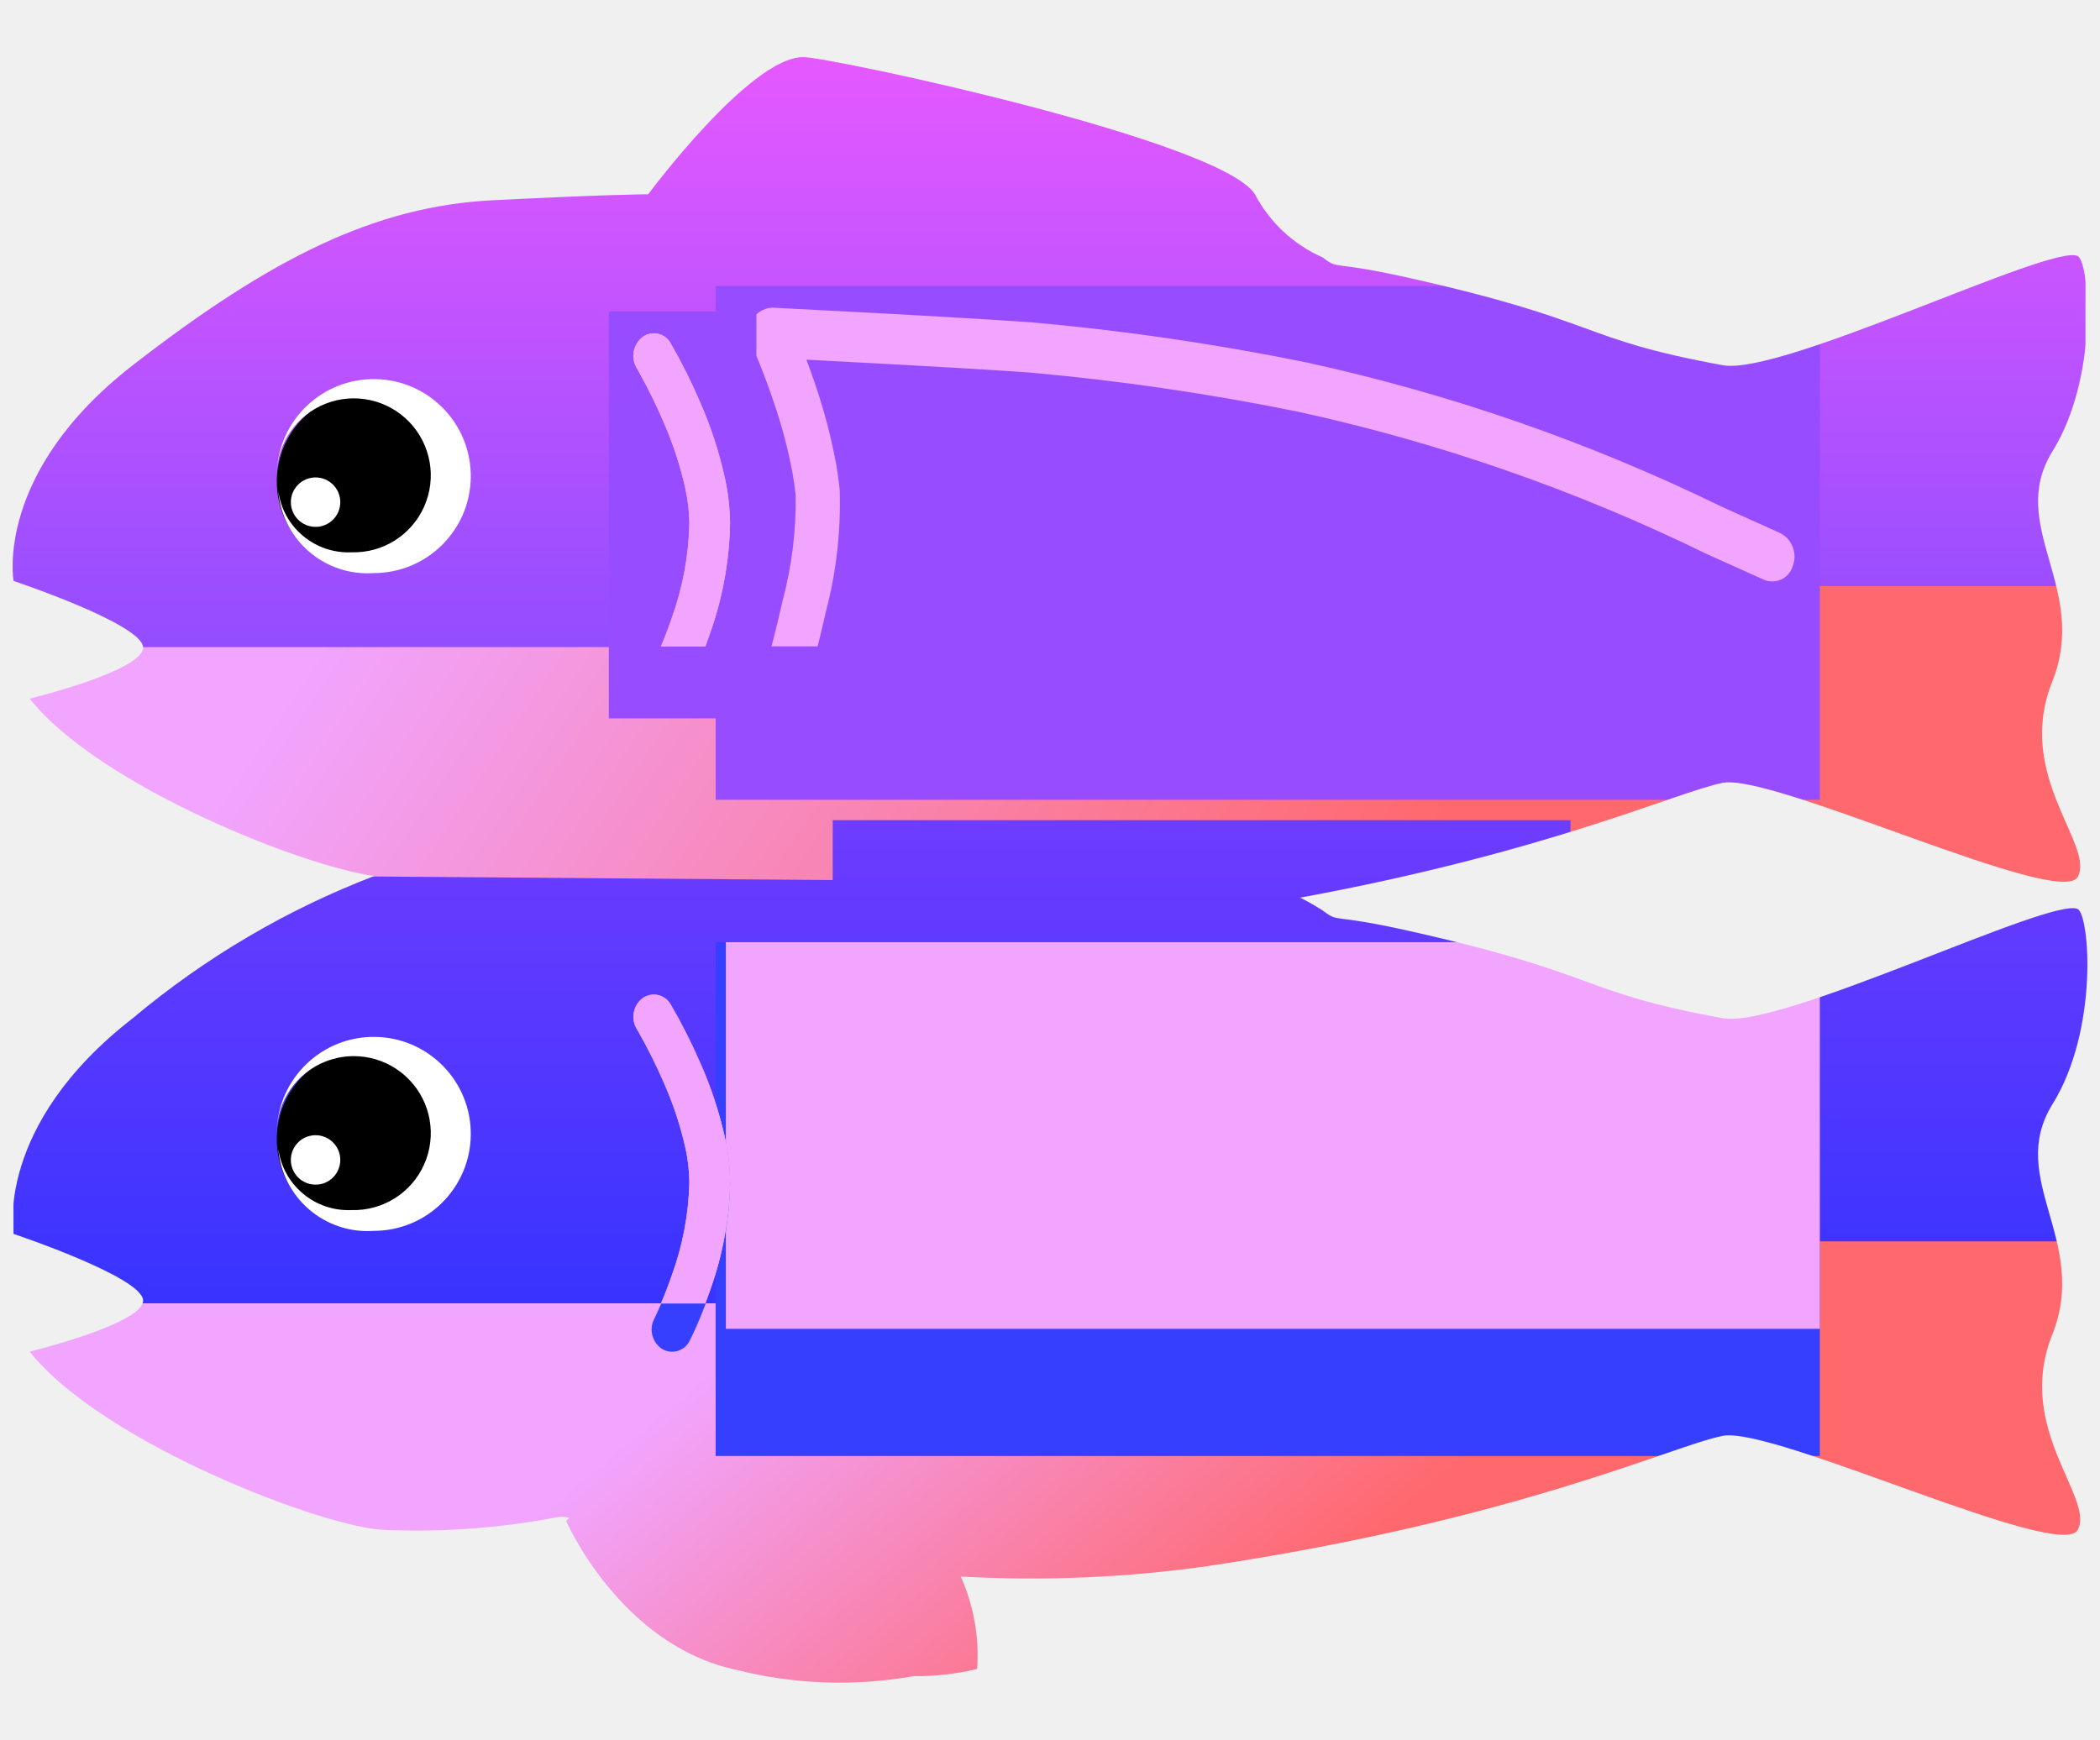
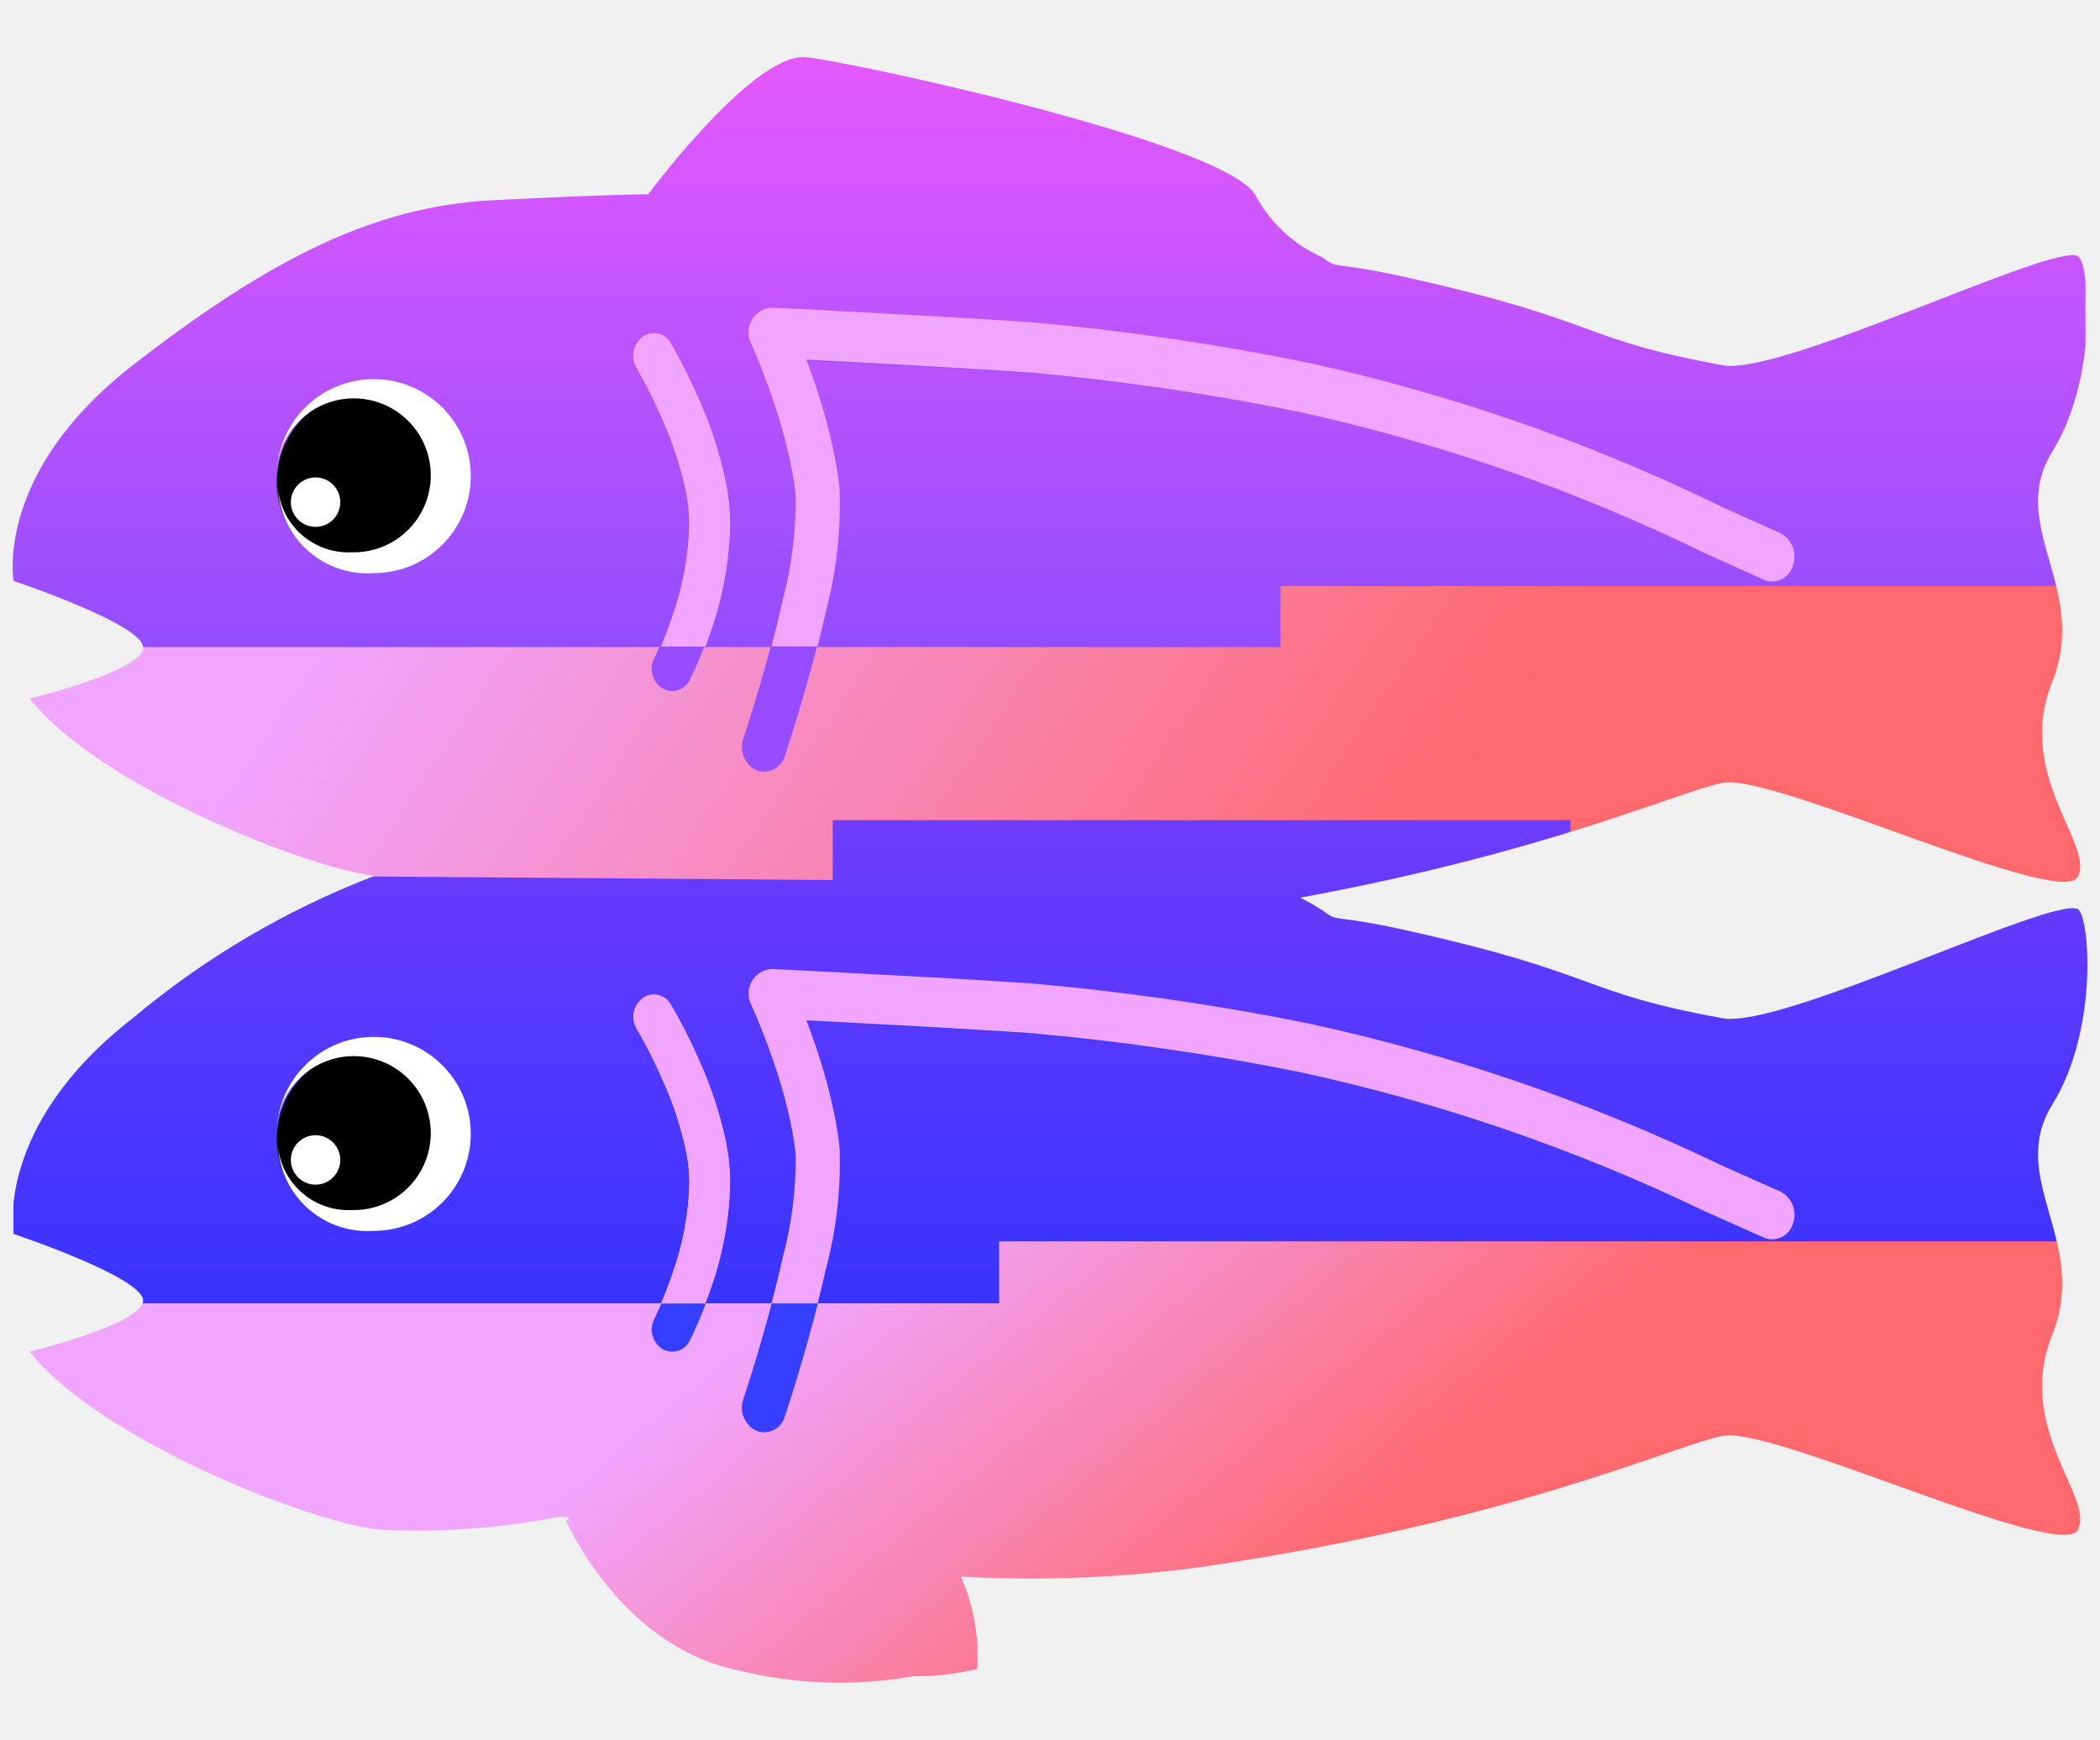
<svg xmlns="http://www.w3.org/2000/svg" xmlns:xlink="http://www.w3.org/1999/xlink" id="Layer_1" data-name="Layer 1" viewBox="0 0 70 58">
  <defs>
+     <style>.cls-1,.cls-2{fill:none;}.cls-1{clip-rule:evenodd;}.cls-3{fill:#f1a5ff;}.cls-4{clip-path:url(#clip-path);}.cls-5{isolation:isolate;}.cls-6{fill:url(#New_Gradient_Swatch_1);}.cls-7{fill:url(#New_Gradient_Swatch_2);}.cls-21,.cls-8{fill-rule:evenodd;}.cls-8{fill:url(#linear-gradient);}.cls-9{clip-path:url(#clip-path-2);}.cls-10{clip-path:url(#clip-path-3);}.cls-11{fill:#974dff;}.cls-12{clip-path:url(#clip-path-4);}.cls-13{clip-path:url(#clip-path-5);}.cls-14{clip-path:url(#clip-path-6);}.cls-15{clip-path:url(#clip-path-8);}.cls-16{fill:url(#New_Gradient_Swatch_2-2);}.cls-17{clip-path:url(#clip-path-9);}.cls-18{fill:#373fff;}.cls-19{clip-path:url(#clip-path-11);}.cls-20{clip-path:url(#clip-path-13);}.cls-21,.cls-22{fill:#fff;}</style>
    <clipPath id="clip-path">
-       <path d="M32.027 52.567a6.467 6.467 0 01.545 3.08 8.518 8.518 0 01-2.122.24 14.078 14.078 0 01-5.902-.209c-3.882-.823-5.677-4.966-5.677-4.966s.038-.037.112-.1a.883.883 0 00-.37-.033 24.798 24.798 0 01-5.723.433c-1.91 0-9.465-2.869-11.9-5.945 0 0 3.78-.923 3.78-1.703S.452 41.142.452 41.142s-.654-3.599 3.974-7.192a28.282 28.282 0 018.05-4.742c-2.404-.321-9.2-3.026-11.486-5.913 0 0 3.78-.923 3.78-1.703S.452 19.37.452 19.37s-.654-3.599 3.974-7.193 8.092-5.3 11.984-5.499 5.197-.2 5.197-.2 3.388-4.574 5.168-4.574c.89 0 13.927 2.77 15.056 4.574a4.676 4.676 0 002.256 2.105c.577.433.214.087 2.829.671 6.541 1.462 5.65 2.035 10.51 2.923 1.966.36 10.98-4.07 11.831-3.64.396.2.707 4.01-.84 6.509s1.241 4.561-.012 7.69 1.435 5.445.852 6.504-10.155-3.465-11.832-3.138c-1.5.292-5.762 2.296-14.086 3.828a8.158 8.158 0 01.748.426c.577.432.213.087 2.829.671 6.541 1.462 5.649 2.035 10.51 2.923 1.966.36 10.98-4.07 11.831-3.64.396.2.707 4.01-.841 6.508s1.242 4.562-.01 7.69 1.434 5.446.85 6.505-10.154-3.466-11.83-3.138-6.8 2.79-17.185 4.345a42.08 42.08 0 01-8.214.347z" clip-rule="evenodd" fill="none" />
+       <path class="cls-1" d="M32.027,52.567a6.467,6.467,0,0,1,.545,3.081,8.518,8.518,0,0,1-2.123.24,14.078,14.078,0,0,1-5.902-.209c-3.882-.823-5.676-4.966-5.676-4.966s.037-.037.112-.101a.883.883,0,0,0-.37-.032,24.798,24.798,0,0,1-5.723.433c-1.909,0-9.465-2.869-11.9-5.945,0,0,3.78-.923,3.78-1.704S.452,41.142.452,41.142s-.654-3.599,3.974-7.193a28.282,28.282,0,0,1,8.05-4.742C10.072,28.887,3.275,26.182.99,23.295c0,0,3.78-.923,3.78-1.704S.452,19.37.452,19.37s-.654-3.599,3.974-7.193,8.091-5.3,11.984-5.499,5.197-.2,5.197-.2S24.995,1.904,26.775,1.904c.89,0,13.927,2.771,15.056,4.575a4.676,4.676,0,0,0,2.256,2.105c.577.432.213.087,2.829.671,6.542,1.462,5.649,2.035,10.509,2.923,1.967.359,10.981-4.071,11.832-3.64.396.2.707,4.01-.841,6.508s1.242,4.562-.011,7.69,1.435,5.446.852,6.505-10.155-3.466-11.832-3.139c-1.5.293-5.763,2.296-14.086,3.829a8.158,8.158,0,0,1,.748.426c.577.432.213.087,2.829.671,6.542,1.462,5.649,2.035,10.509,2.923,1.967.359,10.981-4.071,11.832-3.64.396.2.707,4.01-.841,6.508s1.242,4.562-.011,7.69,1.435,5.446.852,6.505-10.155-3.466-11.832-3.139-6.8,2.79-17.184,4.345A42.08,42.08,0,0,1,32.027,52.567Z" />
    </clipPath>
-     <clipPath id="clip-path-4">
-       <path class="cls-2" d="M27.254 21.553q.146-.58.268-1.13a14.185 14.185 0 00.468-4.091q-.045-.446-.13-.92a18.577 18.577 0 00-.67-2.55c-.1-.298-.204-.59-.309-.87l.364.02a826.102 826.102 0 014.574.25c.997.059 1.833.112 2.476.157a81.018 81.018 0 018.987 1.312 60.142 60.142 0 0113.575 4.725l1.946.877a.713.713 0 00.958-.468.878.878 0 00-.413-1.087c-.033-.015-1.515-.684-1.948-.878a61.344 61.344 0 00-13.86-4.817 82.203 82.203 0 00-9.154-1.336c-.649-.045-1.49-.098-2.492-.157l-1.109-.064a831.486 831.486 0 00-4.617-.246l-.32-.017-.114-.005a.834.834 0 00-.687 1.223l.061.138a23.25 23.25 0 01.7 1.835 16.78 16.78 0 01.605 2.293c.048.27.085.527.11.773a12.957 12.957 0 01-.432 3.494c-.11.492-.235 1.007-.374 1.539z" />
-     </clipPath>
-     <clipPath id="clip-path-11">
-       <path class="cls-2" d="M27.254 43.459q.146-.572.268-1.117a13.834 13.834 0 00.468-4.038q-.045-.44-.13-.909a18.154 18.154 0 00-.67-2.516 25.45 25.45 0 00-.309-.86l.364.02a818.397 818.397 0 014.574.247c.997.058 1.833.11 2.476.154a82 82 0 018.987 1.296 60.67 60.67 0 0113.575 4.665l1.946.867a.715.715 0 00.958-.463.862.862 0 00-.413-1.073c-.033-.015-1.515-.676-1.948-.867a61.88 61.88 0 00-13.86-4.756 83.192 83.192 0 00-9.155-1.318 223.98 223.98 0 00-2.49-.155l-1.11-.063a858.696 858.696 0 00-4.617-.244l-.321-.016-.114-.006a.823.823 0 00-.687 1.208l.062.137a22.695 22.695 0 01.7 1.812 16.398 16.398 0 01.604 2.263c.05.265.086.52.11.763a12.637 12.637 0 01-.432 3.45c-.109.485-.234.994-.373 1.52z" />
-     </clipPath>
-     <clipPath id="clip-path-9">
-       <path class="cls-2" d="M27.245 34.071a818.397 818.397 0 014.573.248c.998.058 1.834.11 2.476.154a82 82 0 018.987 1.296 60.67 60.67 0 0113.576 4.665l1.946.867a.715.715 0 00.958-.463.862.862 0 00-.413-1.074c-.033-.014-1.515-.675-1.948-.866a61.88 61.88 0 00-13.86-4.756 83.192 83.192 0 00-9.154-1.318 223.98 223.98 0 00-2.492-.156l-1.109-.062a858.696 858.696 0 00-4.617-.244l-.32-.016-.114-.006a.823.823 0 00-.687 1.208l.061.137a22.695 22.695 0 01.7 1.812 16.398 16.398 0 01.605 2.263c.048.265.085.52.11.763a12.637 12.637 0 01-.432 3.45 42.178 42.178 0 01-.423 1.702 58.225 58.225 0 01-.812 2.741l-.055.17-.02.057a.859.859 0 00.432 1.065.717.717 0 00.95-.483l.022-.065.059-.18a60.455 60.455 0 00.838-2.829 44.13 44.13 0 00.44-1.775 13.834 13.834 0 00.467-4.039q-.044-.44-.13-.908a18.154 18.154 0 00-.67-2.517 25.45 25.45 0 00-.308-.86z" />
-     </clipPath>
-     <clipPath id="clip-path-8">
-       <path class="cls-3" d="M23.513 21.553q.077-.208.152-.427a11.55 11.55 0 00.67-3.664 7.393 7.393 0 00-.162-1.477 13.53 13.53 0 00-.835-2.574 19.118 19.118 0 00-.98-1.963.64.64 0 00-.94-.212.802.802 0 00-.192 1.04l.07.124a17.627 17.627 0 01.815 1.655 11.98 11.98 0 01.74 2.262 5.767 5.767 0 01.128 1.145 9.98 9.98 0 01-.584 3.136c-.116.343-.24.663-.364.955z" />
-     </clipPath>
-     <clipPath id="clip-path-2">
-       <path class="cls-2" d="M27.245 12.044a835.386 835.386 0 014.573.248c.998.057 1.834.11 2.476.154a81.997 81.997 0 018.987 1.296 60.67 60.67 0 0113.576 4.665l1.946.866a.715.715 0 00.958-.463.862.862 0 00-.413-1.073L57.4 16.87a61.882 61.882 0 00-13.86-4.756 83.196 83.196 0 00-9.154-1.318 223.98 223.98 0 00-2.492-.155l-1.109-.063a840.811 840.811 0 00-4.617-.244l-.32-.016-.114-.005a.823.823 0 00-.687 1.207l.061.137a22.695 22.695 0 01.7 1.812 16.398 16.398 0 01.605 2.263c.048.266.085.52.11.763a12.637 12.637 0 01-.432 3.45 42.137 42.137 0 01-.423 1.702 58.225 58.225 0 01-.812 2.742l-.055.17-.02.057a.859.859 0 00.432 1.064.717.717 0 00.95-.483l.022-.065.059-.18a60.455 60.455 0 00.838-2.829 44.13 44.13 0 00.44-1.775 13.834 13.834 0 00.468-4.039q-.045-.44-.13-.908a18.153 18.153 0 00-.67-2.517 25.45 25.45 0 00-.309-.859z" />
-     </clipPath>
-     <clipPath id="clip-path-3">
-       <path class="cls-2" d="M.449 1.904h69.202V56.18H.449z" />
-     </clipPath>
-     <clipPath id="clip-path-13">
-       <path class="cls-3" d="M23.513 43.459q.077-.205.152-.422a11.25 11.25 0 00.67-3.613 7.195 7.195 0 00-.162-1.457 13.213 13.213 0 00-.835-2.538 18.817 18.817 0 00-.98-1.936.644.644 0 00-.94-.21.784.784 0 00-.192 1.027c.011.02.036.06.07.122a17.257 17.257 0 01.815 1.632 11.7 11.7 0 01.74 2.23 5.612 5.612 0 01.128 1.13 9.721 9.721 0 01-.584 3.093c-.116.338-.24.654-.364.942z" />
-     </clipPath>
-     <clipPath id="clip-path-5">
-       <path class="cls-2" d="M.449 1.796h69.202v54.976H.449z" />
-     </clipPath>
-     <clipPath id="clip-path-6">
-       <path class="cls-2" d="M21.226 12.316c.011.019.036.06.07.121a17.257 17.257 0 01.815 1.632 11.7 11.7 0 01.739 2.231 5.612 5.612 0 01.129 1.13 9.721 9.721 0 01-.584 3.092 13.293 13.293 0 01-.54 1.327 3.256 3.256 0 01-.044.09.778.778 0 00.258 1.01.649.649 0 00.924-.282c.046-.09.122-.246.216-.46.156-.352.311-.743.456-1.165a11.25 11.25 0 00.67-3.614 7.194 7.194 0 00-.162-1.456 13.212 13.212 0 00-.836-2.538 18.817 18.817 0 00-.98-1.937.644.644 0 00-.94-.209.784.784 0 00-.191 1.028z" />
-     </clipPath>
+     <linearGradient id="New_Gradient_Swatch_1" x1="34.057" y1="1.904" x2="34.057" y2="21.653" gradientUnits="userSpaceOnUse">
+       <stop offset="0" stop-color="#e559ff" />
+       <stop offset="1" stop-color="#924dff" />
+     </linearGradient>
+     <linearGradient id="New_Gradient_Swatch_2" x1="17.168" y1="11.682" x2="46.06" y2="30.967" gradientUnits="userSpaceOnUse">
+       <stop offset="0" stop-color="#f1a5ff" />
+       <stop offset="1" stop-color="#ff686c" />
+     </linearGradient>
    <linearGradient id="linear-gradient" x1="35.22" y1="27.024" x2="35.22" y2="43.9" gradientUnits="userSpaceOnUse">
      <stop offset="0" stop-color="#6f3cff" />
      <stop offset="1" stop-color="#3633ff" />
    </linearGradient>
+     <clipPath id="clip-path-2">
+       <path class="cls-2" d="M27.245,12.044c1.182.061,2.364.124,3.468.185.385.021.754.042,1.106.063.997.058,1.834.11,2.476.154a81.997,81.997,0,0,1,8.987,1.296A60.669,60.669,0,0,1,56.857,18.407c.431.191,1.912.851,1.946.866a.715.715,0,0,0,.958-.463.862.862,0,0,0-.413-1.073c-.033-.015-1.515-.675-1.948-.867a61.882,61.882,0,0,0-13.86-4.756,83.196,83.196,0,0,0-9.155-1.318c-.648-.045-1.49-.097-2.491-.155-.353-.02-.723-.041-1.109-.063-1.105-.061-2.289-.124-3.473-.185-.414-.021-.799-.041-1.144-.058l-.321-.016-.114-.006a.823.823,0,0,0-.687,1.207c.01.022.031.068.061.137.052.117.11.253.172.405.18.435.36.91.528,1.407a16.398,16.398,0,0,1,.604,2.263c.049.266.085.52.11.763a12.637,12.637,0,0,1-.432,3.45c-.122.542-.264,1.113-.422,1.702-.194.722-.403,1.435-.611,2.107-.073.235-.14.448-.201.634-.021.065-.04.122-.056.171l-.019.057A.859.859,0,0,0,25.213,25.68a.717.717,0,0,0,.951-.483l.022-.065c.017-.051.037-.112.059-.18.063-.194.133-.414.208-.656.215-.692.429-1.427.63-2.173.165-.613.313-1.207.441-1.776a13.834,13.834,0,0,0,.467-4.038q-.044-.44-.13-.908a18.153,18.153,0,0,0-.67-2.517c-.1-.295-.203-.582-.308-.859Z" />
+     </clipPath>
+     <clipPath id="clip-path-3">
+       <rect class="cls-2" x="0.449" y="1.904" width="69.202" height="54.276" />
+     </clipPath>
+     <clipPath id="clip-path-4">
+       <path class="cls-2" d="M27.254,21.553q.145-.58.268-1.131a14.185,14.185,0,0,0,.467-4.091q-.044-.446-.13-.92a18.577,18.577,0,0,0-.67-2.549c-.1-.299-.203-.59-.308-.87l.364.019c1.182.062,2.364.125,3.468.188.385.022.754.043,1.106.064.997.058,1.834.111,2.476.156a81.018,81.018,0,0,1,8.987,1.312A60.142,60.142,0,0,1,56.857,18.456c.431.194,1.912.862,1.946.877a.713.713,0,0,0,.958-.469.878.878,0,0,0-.413-1.087c-.033-.015-1.515-.684-1.948-.878a61.344,61.344,0,0,0-13.86-4.817,82.203,82.203,0,0,0-9.155-1.335c-.648-.046-1.49-.099-2.491-.157-.353-.021-.723-.042-1.109-.064-1.105-.062-2.289-.126-3.473-.188-.414-.022-.799-.041-1.144-.059l-.321-.016-.114-.006a.834.834,0,0,0-.687,1.223c.01.022.031.069.061.139.052.119.11.256.172.41.18.441.36.922.528,1.425a16.78,16.78,0,0,1,.604,2.292c.049.269.085.527.11.773a12.957,12.957,0,0,1-.432,3.494c-.109.492-.235,1.007-.374,1.539Z" />
+     </clipPath>
+     <clipPath id="clip-path-5">
+       <rect class="cls-2" x="0.449" y="1.796" width="69.202" height="54.976" />
+     </clipPath>
+     <clipPath id="clip-path-6">
+       <path class="cls-2" d="M21.226,12.316c.011.019.036.06.071.121.06.105.128.227.201.363.209.391.419.819.614,1.269A11.701,11.701,0,0,1,22.85,16.3a5.612,5.612,0,0,1,.129,1.129,9.721,9.721,0,0,1-.584,3.093c-.13.377-.269.728-.407,1.041-.048.109-.092.204-.132.286-.023.047-.038.077-.044.09a.778.778,0,0,0,.258,1.009.649.649,0,0,0,.924-.282c.046-.089.121-.245.216-.46.156-.352.311-.743.456-1.165a11.25,11.25,0,0,0,.671-3.614,7.194,7.194,0,0,0-.162-1.457,13.212,13.212,0,0,0-.836-2.538c-.213-.491-.441-.956-.669-1.382-.138-.258-.246-.447-.311-.554a.644.644,0,0,0-.94-.209A.784.784,0,0,0,21.226,12.316Z" />
+     </clipPath>
+     <clipPath id="clip-path-8">
+       <path class="cls-3" d="M23.513,21.553q.077-.208.152-.427a11.549,11.549,0,0,0,.671-3.664,7.393,7.393,0,0,0-.162-1.477,13.529,13.529,0,0,0-.836-2.573c-.213-.498-.441-.97-.669-1.402-.138-.261-.246-.453-.311-.562a.64.64,0,0,0-.94-.212.802.802,0,0,0-.191,1.041c.011.019.036.061.071.123.06.106.128.23.201.368.209.397.419.831.614,1.287a11.981,11.981,0,0,1,.739,2.262,5.767,5.767,0,0,1,.129,1.145,9.979,9.979,0,0,1-.584,3.136c-.116.343-.24.664-.364.955Z" />
+     </clipPath>
    <linearGradient id="New_Gradient_Swatch_2-2" x1="28.82" y1="41.374" x2="40.705" y2="55.625" xlink:href="#New_Gradient_Swatch_2" />
-     <linearGradient id="New_Gradient_Swatch_2" x1="17.168" y1="11.682" x2="46.06" y2="30.967" gradientUnits="userSpaceOnUse">
-       <stop offset="0" stop-color="#f1a5ff" />
-       <stop offset="1" stop-color="#ff686c" />
-     </linearGradient>
-     <linearGradient id="New_Gradient_Swatch_1" x1="34.057" y1="1.904" x2="34.057" y2="21.653" gradientUnits="userSpaceOnUse">
-       <stop offset="0" stop-color="#e559ff" />
-       <stop offset="1" stop-color="#924dff" />
-     </linearGradient>
-     <style>.cls-2{fill:none}.cls-3{fill:#f1a5ff}.cls-21{fill-rule:evenodd}.cls-10{clip-path:url(#clip-path-3)}.cls-11{fill:#974dff}.cls-18{fill:#373fff}.cls-21,.cls-22{fill:#fff}</style>
+     <clipPath id="clip-path-9">
+       <path class="cls-2" d="M27.245,34.071c1.182.061,2.364.124,3.468.185.385.021.754.042,1.106.063.997.058,1.834.11,2.476.154a82.001,82.001,0,0,1,8.987,1.296A60.67,60.67,0,0,1,56.857,40.434c.431.191,1.912.851,1.946.866a.715.715,0,0,0,.958-.463.862.862,0,0,0-.413-1.073c-.033-.015-1.515-.675-1.948-.867a61.881,61.881,0,0,0-13.86-4.756,83.192,83.192,0,0,0-9.155-1.318c-.648-.045-1.49-.097-2.491-.155-.353-.02-.723-.041-1.109-.063-1.105-.061-2.289-.124-3.473-.185-.414-.021-.799-.041-1.144-.058l-.321-.016-.114-.006a.823.823,0,0,0-.687,1.207c.01.022.031.068.061.137.052.117.11.253.172.405.18.435.36.91.528,1.407a16.398,16.398,0,0,1,.604,2.263c.049.266.085.52.11.763a12.637,12.637,0,0,1-.432,3.45c-.122.542-.264,1.113-.422,1.702-.194.722-.403,1.435-.611,2.107-.073.235-.14.448-.201.634-.021.065-.04.122-.056.171l-.019.057a.859.859,0,0,0,.431,1.064.717.717,0,0,0,.951-.483l.022-.065c.017-.051.037-.112.059-.18.063-.194.133-.414.208-.656.215-.692.429-1.427.63-2.173.165-.613.313-1.207.441-1.776a13.834,13.834,0,0,0,.467-4.038q-.044-.44-.13-.908a18.154,18.154,0,0,0-.67-2.517c-.1-.295-.203-.582-.308-.859Z" />
+     </clipPath>
+     <clipPath id="clip-path-11">
+       <path class="cls-2" d="M27.254,43.459q.145-.572.268-1.116a13.834,13.834,0,0,0,.467-4.038q-.044-.44-.13-.908a18.154,18.154,0,0,0-.67-2.517c-.1-.295-.203-.582-.308-.859l.364.019c1.182.061,2.364.124,3.468.185.385.021.754.042,1.106.063.997.058,1.834.11,2.476.154a82.001,82.001,0,0,1,8.987,1.296A60.67,60.67,0,0,1,56.857,40.401c.431.191,1.912.851,1.946.866a.715.715,0,0,0,.958-.463.862.862,0,0,0-.413-1.073c-.033-.015-1.515-.675-1.948-.867A61.881,61.881,0,0,0,43.54,34.109a83.192,83.192,0,0,0-9.155-1.318c-.648-.045-1.49-.097-2.491-.155-.353-.02-.723-.041-1.109-.063-1.105-.061-2.289-.124-3.473-.185-.414-.021-.799-.041-1.144-.058l-.321-.016-.114-.006a.823.823,0,0,0-.687,1.207c.01.022.031.068.061.137.052.117.11.253.172.405.18.435.36.91.528,1.407a16.398,16.398,0,0,1,.604,2.263c.049.266.085.52.11.763a12.637,12.637,0,0,1-.432,3.45c-.109.486-.235.995-.374,1.52Z" />
+     </clipPath>
+     <clipPath id="clip-path-13">
+       <path class="cls-3" d="M23.513,43.459q.077-.205.152-.421a11.25,11.25,0,0,0,.671-3.614,7.195,7.195,0,0,0-.162-1.457,13.213,13.213,0,0,0-.836-2.538c-.213-.491-.441-.956-.669-1.382-.138-.258-.246-.447-.311-.554a.644.644,0,0,0-.94-.209.784.784,0,0,0-.191,1.027c.011.019.036.06.071.121.06.105.128.227.201.363.209.391.419.819.614,1.269a11.7,11.7,0,0,1,.739,2.231,5.612,5.612,0,0,1,.129,1.129,9.721,9.721,0,0,1-.584,3.093c-.116.338-.24.655-.364.942Z" />
+     </clipPath>
  </defs>
-   <g style="isolation:isolate" clip-path="url(#clip-path)">
-     <path fill="url(#New_Gradient_Swatch_1)" d="M-1.402 1.904h70.918v19.87H-1.402z" />
-     <path fill="url(#New_Gradient_Swatch_2)" d="M61.469 31.062l8.111-1.112.183-2.604v-5.772l-.632-2.031H42.683v2.031H.449v5.772l5.704 1.88 21.604 1.836h4.707" />
-     <path fill="url(#linear-gradient)" fill-rule="evenodd" d="M27.757 27.346H52.35v2.649l17.64-.047v11.475H33.354v2.036H.449V29.948l10.262-.737 17.046.132v-1.997z" />
-     <g class="cls-10" clip-path="url(#clip-path-2)">
-       <path class="cls-11" d="M23.856 9.536h36.806v17.131H23.856z" />
-     </g>
-     <g clip-path="url(#clip-path-4)">
-       <g clip-path="url(#clip-path-5)">
-         <path class="cls-3" d="M24.195 9.355h36.467v13.057H24.195z" />
+   <g class="cls-4">
+     <g class="cls-5">
+       <rect class="cls-6" x="-1.402" y="1.904" width="70.918" height="19.87" />
+       <polyline class="cls-7" points="61.469 31.062 69.58 29.95 69.763 27.346 69.763 21.574 69.131 19.543 42.683 19.543 42.683 21.574 0.449 21.574 0.449 27.346 6.153 29.226 27.757 31.062 32.464 31.062" />
+       <polygon class="cls-8" points="27.757 27.346 52.35 27.346 52.35 29.995 69.99 29.948 69.99 41.423 33.354 41.423 33.354 43.459 0.449 43.459 0.449 29.948 10.711 29.211 27.757 29.343 27.757 27.346" />
+       <g class="cls-9">
+         <g class="cls-10">
+           <rect class="cls-11" x="23.856" y="9.536" width="36.806" height="17.131" />
+         </g>
      </g>
-     </g>
-     <g class="cls-10" clip-path="url(#clip-path-6)">
-       <path class="cls-11" d="M20.294 10.384h4.919v13.569h-4.919z" />
-     </g>
-     <path class="cls-3" d="M23.513 21.553q.077-.208.152-.427a11.55 11.55 0 00.67-3.664 7.393 7.393 0 00-.162-1.477 13.53 13.53 0 00-.835-2.574 19.118 19.118 0 00-.98-1.963.64.64 0 00-.94-.212.802.802 0 00-.192 1.04l.07.124a17.627 17.627 0 01.815 1.655 11.98 11.98 0 01.74 2.262 5.767 5.767 0 01.128 1.145 9.98 9.98 0 01-.584 3.136c-.116.343-.24.663-.364.955z" />
-     <g clip-path="url(#clip-path-8)">
-       <path class="cls-3" d="M.449 1.775h69.202v55.034H.449z" />
-     </g>
-     <path fill="url(#New_Gradient_Swatch_2-2)" d="M69.601 56.18H.399V43.459h32.905l-.002-2.07h36.299V56.18z" />
-     <g class="cls-10" clip-path="url(#clip-path-9)">
-       <path class="cls-18" d="M23.856 31.416h36.806v17.131H23.856z" />
-     </g>
-     <g class="cls-10" clip-path="url(#clip-path-11)">
-       <path class="cls-3" d="M24.195 31.416h36.467v12.89H24.195z" />
-     </g>
-     <path class="cls-18" d="M21.226 34.343c.011.02.036.06.07.122a17.257 17.257 0 01.815 1.632 11.7 11.7 0 01.74 2.23 5.612 5.612 0 01.128 1.13 9.721 9.721 0 01-.584 3.093 13.293 13.293 0 01-.54 1.327 3.256 3.256 0 01-.044.09.778.778 0 00.258 1.01.649.649 0 00.924-.282c.046-.09.122-.246.216-.46.156-.352.311-.744.456-1.165a11.25 11.25 0 00.67-3.614A7.195 7.195 0 0024.174 38a13.213 13.213 0 00-.835-2.538 18.817 18.817 0 00-.98-1.937.644.644 0 00-.94-.209.784.784 0 00-.192 1.027z" />
-     <path class="cls-3" d="M23.513 43.459q.077-.205.152-.422a11.25 11.25 0 00.67-3.613 7.195 7.195 0 00-.162-1.457 13.213 13.213 0 00-.835-2.538 18.817 18.817 0 00-.98-1.936.644.644 0 00-.94-.21.784.784 0 00-.192 1.027c.011.02.036.06.07.122a17.257 17.257 0 01.815 1.632 11.7 11.7 0 01.74 2.23 5.612 5.612 0 01.128 1.13 9.721 9.721 0 01-.584 3.093c-.116.338-.24.654-.364.942z" />
-     <g clip-path="url(#clip-path-13)">
-       <path class="cls-3" d="M.449 1.904h69.202V56.18H.449z" />
+       <g class="cls-12">
+         <g class="cls-13">
+           <rect class="cls-3" x="24.195" y="9.355" width="36.467" height="13.057" />
+         </g>
+       </g>
+       <g class="cls-14">
+         <g class="cls-10">
+           <rect class="cls-11" x="20.294" y="10.384" width="4.919" height="13.569" />
+         </g>
+       </g>
+       <path class="cls-3" d="M23.513,21.553q.077-.208.152-.427a11.549,11.549,0,0,0,.671-3.664,7.393,7.393,0,0,0-.162-1.477,13.529,13.529,0,0,0-.836-2.573c-.213-.498-.441-.97-.669-1.402-.138-.261-.246-.453-.311-.562a.64.64,0,0,0-.94-.212.802.802,0,0,0-.191,1.041c.011.019.036.061.071.123.06.106.128.23.201.368.209.397.419.831.614,1.287a11.981,11.981,0,0,1,.739,2.262,5.767,5.767,0,0,1,.129,1.145,9.979,9.979,0,0,1-.584,3.136c-.116.343-.24.664-.364.955Z" />
+       <g class="cls-15">
+         <rect class="cls-3" x="0.449" y="1.775" width="69.202" height="55.034" />
+       </g>
+       <polygon class="cls-16" points="69.601 56.18 0.399 56.18 0.399 43.459 33.304 43.459 33.302 41.389 69.601 41.389 69.601 56.18" />
+       <g class="cls-17">
+         <g class="cls-10">
+           <rect class="cls-18" x="23.856" y="31.416" width="36.806" height="17.131" />
+         </g>
+       </g>
+       <g class="cls-19">
+         <g class="cls-10">
+           <rect class="cls-3" x="24.195" y="31.416" width="36.467" height="12.89" />
+         </g>
+       </g>
+       <path class="cls-18" d="M21.226,34.343c.011.019.036.06.071.121.06.105.128.227.201.363.209.391.419.819.614,1.269a11.7,11.7,0,0,1,.739,2.231,5.612,5.612,0,0,1,.129,1.129,9.721,9.721,0,0,1-.584,3.093c-.13.377-.269.728-.407,1.041-.048.109-.092.204-.132.286-.023.047-.038.077-.044.09a.778.778,0,0,0,.258,1.009.649.649,0,0,0,.924-.282c.046-.089.121-.245.216-.46.156-.352.311-.743.456-1.165a11.25,11.25,0,0,0,.671-3.614A7.195,7.195,0,0,0,24.173,38a13.213,13.213,0,0,0-.836-2.538c-.213-.491-.441-.956-.669-1.382-.138-.258-.246-.447-.311-.554a.644.644,0,0,0-.94-.209A.784.784,0,0,0,21.226,34.343Z" />
+       <path class="cls-3" d="M23.513,43.459q.077-.205.152-.421a11.25,11.25,0,0,0,.671-3.614,7.195,7.195,0,0,0-.162-1.457,13.213,13.213,0,0,0-.836-2.538c-.213-.491-.441-.956-.669-1.382-.138-.258-.246-.447-.311-.554a.644.644,0,0,0-.94-.209.784.784,0,0,0-.191,1.027c.011.019.036.06.071.121.06.105.128.227.201.363.209.391.419.819.614,1.269a11.7,11.7,0,0,1,.739,2.231,5.612,5.612,0,0,1,.129,1.129,9.721,9.721,0,0,1-.584,3.093c-.116.338-.24.655-.364.942Z" />
+       <g class="cls-20">
+         <rect class="cls-3" x="0.449" y="1.904" width="69.202" height="54.276" />
+       </g>
    </g>
  </g>
  <circle cx="12.226" cy="16.056" r="3" />
-   <path class="cls-21" d="M9.226 15.817v-.037a3.234 3.234 0 113.232 3.328 2.985 2.985 0 01-3.186-2.766 2.359 2.359 0 002.446 2.073 2.567 2.567 0 10-2.492-2.598z" />
-   <circle class="cls-22" cx="10.519" cy="16.743" r=".824" />
+   <path class="cls-21" d="M9.226,15.817l0-.037a3.234,3.234,0,1,1,3.232,3.329,2.985,2.985,0,0,1-3.187-2.767,2.359,2.359,0,0,0,2.446,2.073A2.567,2.567,0,1,0,9.226,15.817Z" />
+   <circle class="cls-22" cx="10.519" cy="16.743" r="0.824" />
  <circle cx="12.226" cy="37.987" r="3" />
-   <path class="cls-21" d="M9.226 37.748v-.037a3.234 3.234 0 113.232 3.329 2.985 2.985 0 01-3.186-2.767 2.359 2.359 0 002.445 2.074 2.567 2.567 0 10-2.491-2.599z" />
-   <circle class="cls-22" cx="10.519" cy="38.675" r=".824" />
+   <path class="cls-21" d="M9.226,37.748l0-.037A3.234,3.234,0,1,1,12.458,41.04a2.985,2.985,0,0,1-3.187-2.767,2.359,2.359,0,0,0,2.446,2.073A2.567,2.567,0,1,0,9.226,37.748Z" />
+   <circle class="cls-22" cx="10.519" cy="38.675" r="0.824" />
</svg>
